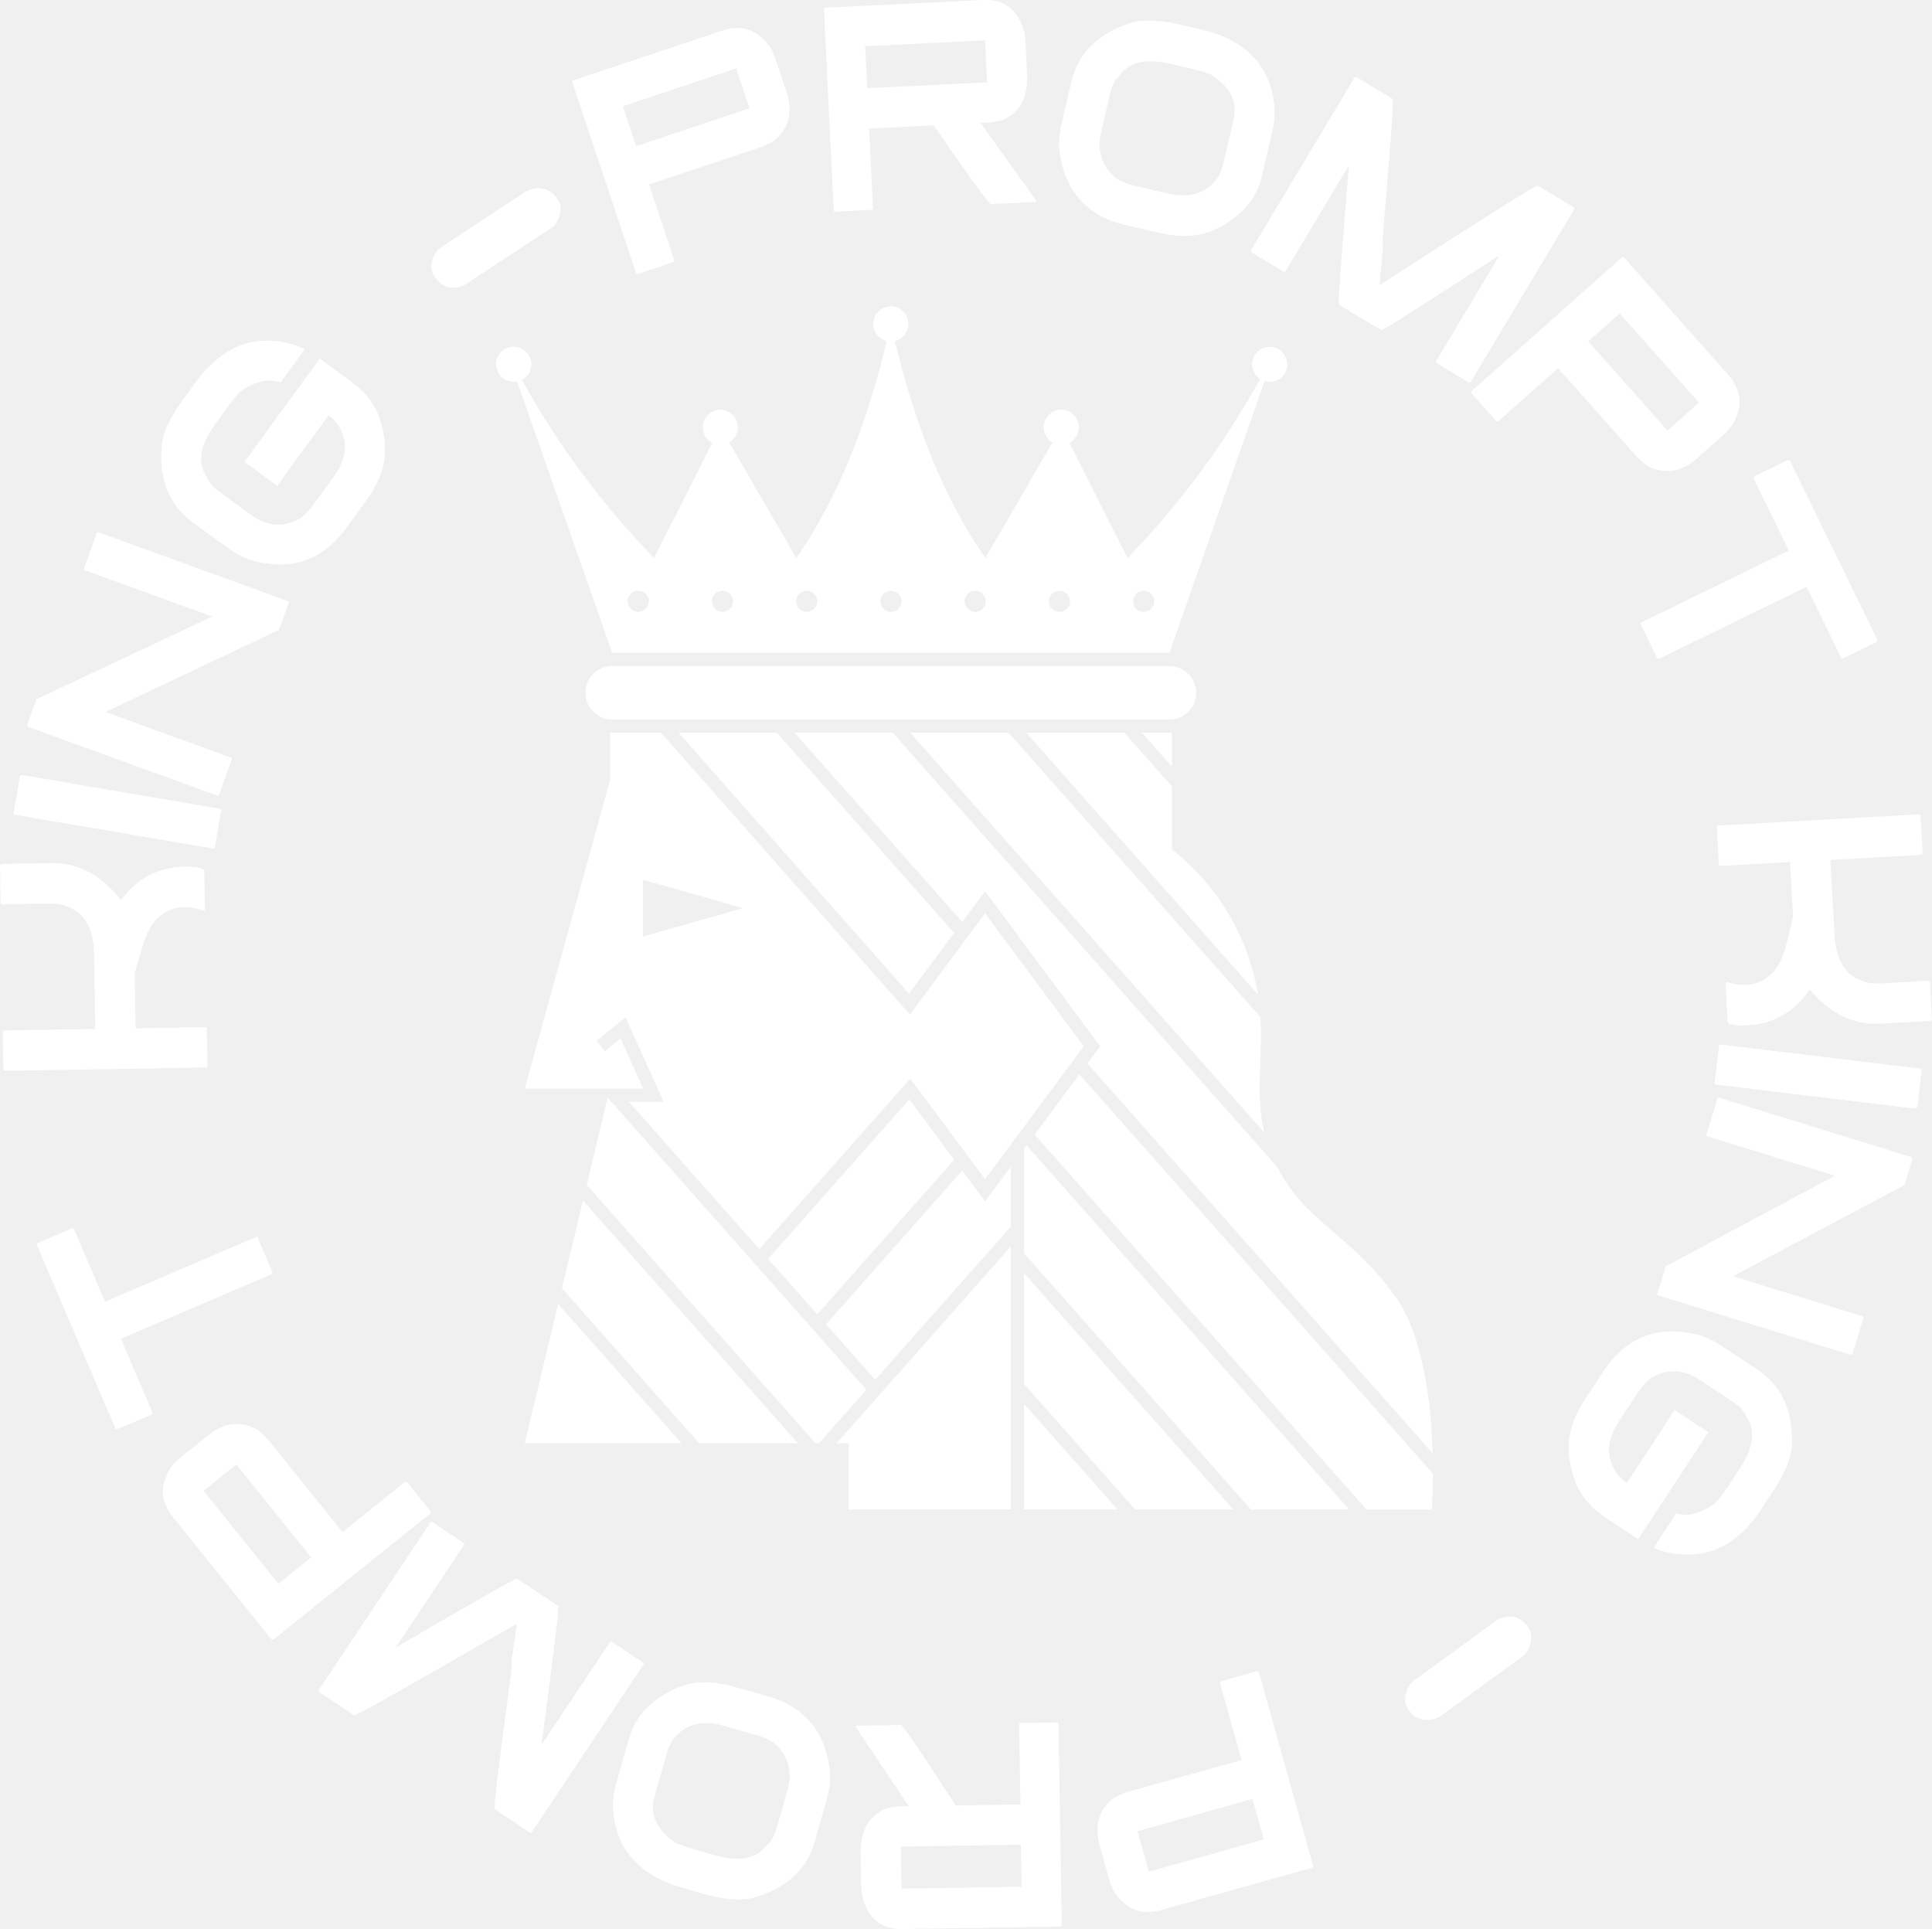
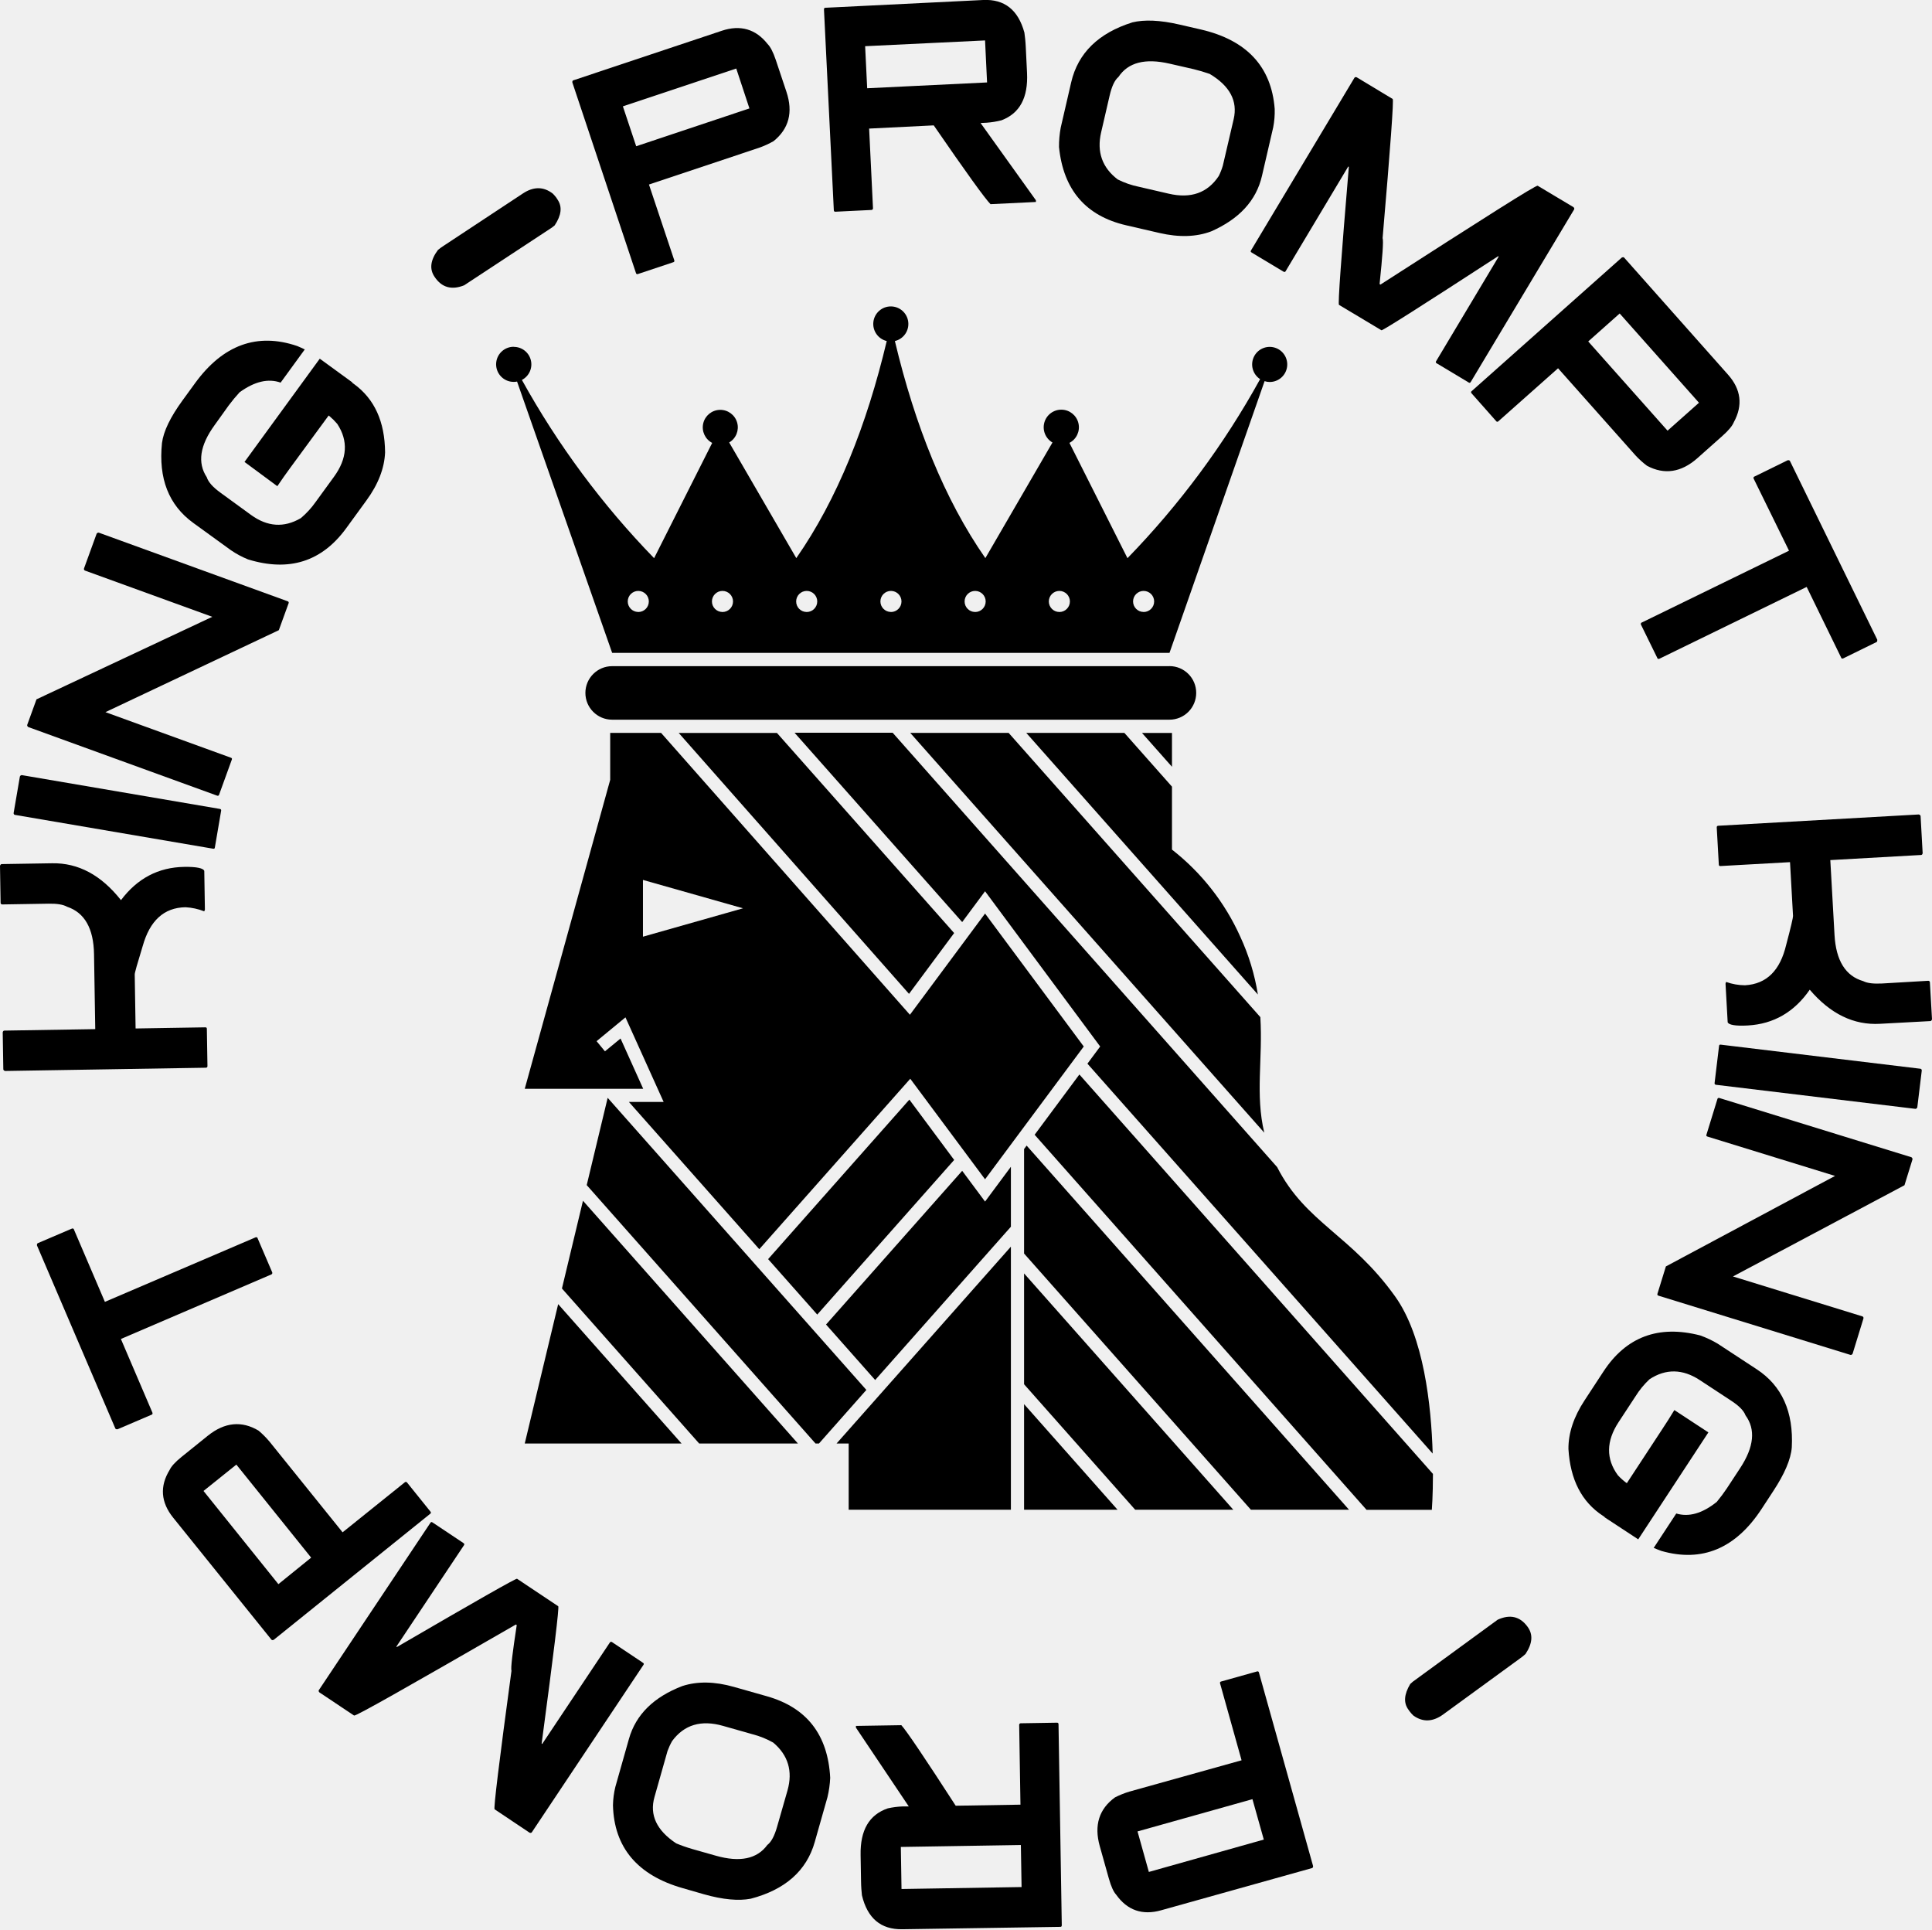
- <svg xmlns="http://www.w3.org/2000/svg" viewBox="0 0 711.13 709.97">
-   <defs>
-     <style>.cls-1{fill:#fff;}</style>
-   </defs>
-   <g data-name="Layer 2" id="Layer_2">
-     <g data-name="Layer 1" id="Layer_1-2">
-       <path d="M430.45,245.14H225.32a9.85,9.85,0,0,0-9.85,9.86h0a9.85,9.85,0,0,0,9.85,9.85H430.45A9.85,9.85,0,0,0,440.3,255h0A9.85,9.85,0,0,0,430.45,245.14Z" class="cls-1" />
-       <path d="M189.1,127.64a6.44,6.44,0,0,1,3,12.16,308.09,308.09,0,0,0,48.66,65.6L262.14,163a6.46,6.46,0,1,1,6.26-.16l24.7,42.56c15.06-21.62,25.92-48.87,33.29-79.89a6.46,6.46,0,1,1,3,0c7.38,31,18.24,58.27,33.3,79.89l24.7-42.55a6.47,6.47,0,1,1,6.25.14L415,205.4a307.64,307.64,0,0,0,48.82-65.89,6.45,6.45,0,1,1,3.52,1.05,6.06,6.06,0,0,1-1.87-.31l-35,100H225.32l-35-99.85a6.39,6.39,0,0,1-1.25.12,6.46,6.46,0,1,1,0-12.92Zm231.83,97.57a3.88,3.88,0,1,0-3.87-3.87A3.88,3.88,0,0,0,420.93,225.21Zm-31,0a3.88,3.88,0,1,0-3.88-3.87A3.87,3.87,0,0,0,389.92,225.21Zm-31,0a3.88,3.88,0,1,0-3.88-3.87A3.88,3.88,0,0,0,358.9,225.21Zm-31,0a3.88,3.88,0,1,0-3.87-3.87A3.88,3.88,0,0,0,327.88,225.21Zm-31,0a3.88,3.88,0,1,0-3.88-3.87A3.87,3.87,0,0,0,296.87,225.21Zm-31,0a3.88,3.88,0,1,0-3.88-3.87A3.88,3.88,0,0,0,265.85,225.21Zm-31,0a3.88,3.88,0,1,0-3.87-3.87A3.88,3.88,0,0,0,234.83,225.21Z" class="cls-1" />
-       <polygon points="206.84 474.17 214.58 441.88 293.7 531.21 257.35 531.21 206.84 474.17" class="cls-1" />
-       <polygon points="376.94 516.72 411.35 555.58 376.94 555.58 376.94 516.72" class="cls-1" />
-       <polygon points="376.94 468.62 453.95 555.58 417.84 555.58 376.94 509.4 376.94 468.62" class="cls-1" />
-       <polygon points="496.55 555.58 460.43 555.58 376.94 461.3 376.94 422.84 377.88 421.57 496.55 555.58" class="cls-1" />
-       <path d="M243.33,269.7l91.59,103.73,27.66-37.25,36.33,48.93L362.58,434,335.05,397l-55.57,62.73-48-54.2h12.79l-14.05-31.12-10.63,8.76,3.08,3.74,5.74-4.72,8.34,18.51h-43.6L224.6,286.93V269.7Zm-6.67,75,36.83-10.45-36.83-10.44Z" class="cls-1" />
-       <polygon points="282.73 463.35 334.72 404.65 351.21 426.86 300.81 483.76 282.73 463.35" class="cls-1" />
-       <polygon points="223.67 404 318.89 511.5 301.44 531.21 300.18 531.21 215.96 436.12 223.67 404" class="cls-1" />
-       <polygon points="362.58 442.18 372.09 429.37 372.09 451.44 322.13 507.84 304.05 487.43 354.16 430.85 362.58 442.18" class="cls-1" />
-       <polygon points="249.81 269.7 285.97 269.7 351.2 343.36 334.59 365.74 249.81 269.7" class="cls-1" />
-       <polygon points="372.09 458.76 372.09 555.58 331.87 555.58 312.38 555.58 312.38 531.21 307.92 531.21 372.09 458.76" class="cls-1" />
-       <path d="M380.83,417.59l16.47-22.18,130.14,147c0,8-.41,13.22-.41,13.22H503Z" class="cls-1" />
-       <polygon points="250.87 531.21 193.15 531.21 205.45 479.93 250.87 531.21" class="cls-1" />
-       <polygon points="420.34 269.7 431.38 269.7 431.38 282.16 420.34 269.7" class="cls-1" />
-       <path d="M335.05,269.7h36.21l92.65,104.61c.93,15.41-1.91,28.5,1.44,42.52Z" class="cls-1" />
-       <path d="M377.75,269.7h36.11l17.52,19.78v23.17a84.72,84.72,0,0,1,25.12,32A80.83,80.83,0,0,1,463,366Z" class="cls-1" />
-       <path d="M400.26,391.43l4.69-6.32L362.58,328l-8.42,11.34-61.7-69.68h36.11L470.09,429.5c10.47,20.49,27.22,24.89,43.46,47.64,10.52,14.74,13.27,39.93,13.79,57.78Z" class="cls-1" />
-       <path d="M265.65,11.31c6.87-2.3,12.55-.64,16.9,4.88,1,1,2,2.88,3,5.84l3.92,11.73c2.53,7.57.87,13.65-4.73,18.16a34,34,0,0,1-5.13,2.37l-40.74,13.6,9.3,27.82c.15.48,0,.68-.4.79l-12.91,4.31a.54.54,0,0,1-.79-.39l-23.4-70.1c0-.39,0-.67.39-.79ZM234.17,53.8l41.68-13.92L271,25.2,229.27,39.12Z" class="cls-1" />
-       <path d="M361.86,0q11.77-.57,15.2,12c.19,1.36.4,3.1.5,5.22l.47,9.6c.44,9.1-2.65,14.88-9.4,17.45a31.16,31.16,0,0,1-5.46.89l-2.24.11L381.3,73.69l0,.62-16.71.81q-3-3-20.9-29L319.91,47.3l1.42,29.3a.6.6,0,0,1-.6.65l-13.34.65c-.37,0-.51-.23-.53-.6L303.29,3.49c0-.38.09-.63.47-.65ZM319.19,32.46l44.13-2.14-.74-15.46L318.44,17Z" class="cls-1" />
-       <path d="M442,10.83c16.9,3.91,26,13.71,27.19,29.23a30.84,30.84,0,0,1-.55,6.79l-4.14,17.88c-2.11,9.12-8.41,15.86-18.69,20.4q-8.21,3.09-19,.6l-12.29-2.84c-14.83-3.43-23.12-13-24.72-28.79a36.86,36.86,0,0,1,.63-7.15l3.85-16.67c2.51-10.82,10.1-18.16,22.54-22.07,4.34-1.05,10.07-.87,17.36.82Zm-36.7,37.88c-1.67,7.18.43,13,6.11,17.31a31.14,31.14,0,0,0,7.71,2.68l11.07,2.56q12.21,2.83,18.41-6.5A23.43,23.43,0,0,0,450.09,61l4-17.15q2.32-10-8.83-16.65a58,58,0,0,0-6-1.77l-8.76-2q-13.5-3.12-18.81,4.88c-1.43,1.2-2.48,3.52-3.27,6.93Z" class="cls-1" />
-       <path d="M512.62,36.41c.43.26-.81,17.41-3.71,51.17.37,1.1-.05,6.66-1.11,16.94l.32.19C546.2,80.22,565.43,68,566,68.34l13.17,7.88c.36.36.34.64.22.86l-38,63.41c-.26.43-.43.47-.86.22l-11.67-7a.53.53,0,0,1-.22-.86l23-38.45-.21-.13q-42.5,27.6-42.94,27.26l-15.64-9.36c-.42-.26.8-17.13,3.63-50.79l-.22-.12-23,38.45a.54.54,0,0,1-.86.22l-11.67-7c-.43-.26-.47-.43-.22-.86l38-63.41a.6.6,0,0,1,.86-.22Z" class="cls-1" />
-       <path d="M636.05,137.86c4.81,5.41,5.52,11.29,2.15,17.46-.52,1.3-1.85,3-4.19,5.06l-9.23,8.21c-6,5.31-12.22,6.18-18.56,2.8a32,32,0,0,1-4.2-3.79l-28.53-32.09L551.56,155a.53.53,0,0,1-.88-.05l-9-10.17a.53.53,0,0,1,.06-.88L596.93,94.8c.37-.16.64-.23.88,0Zm-51.46-12.22,29.2,32.84,11.57-10.28-29.19-32.85Z" class="cls-1" />
-       <path d="M691,235.43c0,.4,0,.67-.29.84l-12.23,6a.58.58,0,0,1-.83-.28l-12.7-26-54.19,26.42a.58.58,0,0,1-.83-.28l-6-12.23a.6.6,0,0,1,.29-.84l54.19-26.43-12.91-26.47a.59.59,0,0,1,.28-.84l12.23-6c.4-.06.67,0,.84.28Z" class="cls-1" />
-       <path d="M707.69,314c-.1.5-.34.64-.59.65l-33.4,1.88,1.55,27.55c.53,9.47,4.1,15.14,10.58,17,1.55.79,3.81,1,6.8.87l17.08-1a.58.58,0,0,1,.65.59l.77,13.58c-.11.38-.34.65-.59.66l-18.57,1c-9.6.54-18.21-3.6-25.84-12.55-5.66,8.2-13.29,12.63-22.76,13.16-4.61.26-7.14-.22-7.45-1.21l-.79-14.21.21-.63a21.34,21.34,0,0,0,6.95,1.23c8-.45,12.94-5.48,15.16-14.85,1.76-6.6,2.56-10.15,2.53-10.65l-1.11-19.81-25.55,1.43c-.5,0-.63-.09-.66-.59l-.76-13.58c0-.38.09-.63.58-.66l73.79-4.15c.38.11.64.34.66.59Z" class="cls-1" />
-       <path d="M705.72,407.51c-.17.36-.45.58-.69.55l-73.37-8.85c-.5-.06-.59-.33-.55-.7L632.74,385c.06-.49.2-.6.7-.54l73.36,8.85a.59.59,0,0,1,.55.7Z" class="cls-1" />
-       <path d="M701,436.17l-63.13,33.57,47.6,14.68a.59.59,0,0,1,.41.78l-4,13c-.23.32-.54.49-.78.41l-70.62-21.78c-.48-.14-.52-.42-.41-.78l3.09-10,62.26-33.31-46.88-14.46c-.47-.15-.56-.3-.41-.78l4-13a.54.54,0,0,1,.78-.42l70.62,21.78a.8.8,0,0,1,.42.78Z" class="cls-1" />
-       <path d="M590,557.83c-7.83-5.14-12-13.28-12.69-24.59q-.08-8.79,6-18l6.91-10.55c8.35-12.73,20.23-17.19,35.57-13.25a35.68,35.68,0,0,1,6.49,3.06l14.31,9.38c9.29,6.09,13.62,15.65,12.93,28.78-.35,4.4-2.67,9.75-6.77,16l-4.38,6.69c-9.52,14.51-21.87,19.69-36.83,15.41-1.08-.41-2-.75-2.85-1.12L617,557c4.62,1.38,9.56,0,14.9-4.27a61.82,61.82,0,0,0,3.73-5l4.93-7.51q7.59-11.6,1.93-19.34c-.64-1.76-2.45-3.55-5.38-5.46l-11.58-7.6c-6.16-4-12.33-4.2-18.36-.24a30.9,30.9,0,0,0-5.18,6.3l-6.23,9.5q-6.87,10.5-.26,19.54a24.33,24.33,0,0,0,3,2.71l.31.2,12.94-19.73c1.57-2.4,3.08-4.7,4.55-7.17l12.52,8.22L603,566.49l-12.42-8.15.06-.1Z" class="cls-1" />
-       <path d="M531.24,630.9c-3.73,2.73-7.43,3-11,.44A13.11,13.11,0,0,1,519,630l-.58-.8c-1.85-2.52-1.63-5.62.66-9.46l.94-.84,31.25-22.82c4.52-2.07,8.23-1.22,11,2.61,2.07,2.82,1.83,6.09-.75,10a20.91,20.91,0,0,1-2.14,1.72Z" class="cls-1" />
-       <path d="M427.47,703c-7,2-12.57,0-16.63-5.72-.94-1-1.87-3-2.71-6l-3.34-11.9c-2.15-7.69-.2-13.69,5.62-17.91a32.24,32.24,0,0,1,5.24-2.11L457,647.8l-7.9-28.24a.53.53,0,0,1,.43-.77l13.1-3.67a.53.53,0,0,1,.77.43l19.92,71.17c0,.39-.07.66-.43.76ZM461,662.11,418.7,674l4.17,14.91L465.18,677Z" class="cls-1" />
-       <path d="M332.07,710q-11.79.18-14.81-12.5c-.15-1.37-.3-3.11-.33-5.24l-.16-9.61c-.15-9.11,3.13-14.78,10-17.14a30,30,0,0,1,5.48-.71l2.25,0-19.45-29v-.63l16.72-.27q2.86,3.13,20,29.64l23.84-.39-.47-29.33a.58.58,0,0,1,.61-.63l13.36-.22c.37,0,.5.24.51.62l1.2,73.89c0,.37-.12.62-.49.63Zm43.69-31.05-44.18.71.25,15.48,44.19-.72Z" class="cls-1" />
-       <path d="M251.34,694.87c-16.69-4.74-25.33-15-25.72-30.53a30.63,30.63,0,0,1,.88-6.76l5-17.65c2.55-9,9.18-15.43,19.67-19.46q8.35-2.7,19,.33l12.13,3.44c14.65,4.16,22.45,14.16,23.28,30a38.1,38.1,0,0,1-1,7.12l-4.67,16.45c-3,10.69-11,17.65-23.6,20.94-4.39.83-10.1.38-17.3-1.67Zm38.53-36c2-7.08.2-13.05-5.26-17.58a30.77,30.77,0,0,0-7.57-3.06l-10.93-3.1q-12.06-3.44-18.71,5.58a24,24,0,0,0-1.7,3.67l-4.8,16.94q-2.82,9.9,8,17.06a58.3,58.3,0,0,0,5.9,2.07l8.64,2.45q13.33,3.79,19-3.94c1.49-1.13,2.66-3.4,3.61-6.76Z" class="cls-1" />
-       <path d="M182.05,665.83c-.42-.27,1.66-17.34,6.21-50.93-.31-1.1.38-6.64,1.94-16.86l-.31-.21c-39.23,22.6-59,33.85-59.56,33.5l-12.77-8.52c-.35-.38-.32-.65-.18-.86l41-61.48c.28-.42.45-.45.87-.17l11.32,7.55a.53.53,0,0,1,.17.86L145.88,606l.21.13q43.79-25.49,44.22-25.12l15.16,10.11c.42.28-1.63,17.07-6.1,50.55l.2.14,24.87-37.28a.54.54,0,0,1,.87-.18l11.32,7.56c.41.27.45.45.17.86l-41,61.48a.59.59,0,0,1-.87.17Z" class="cls-1" />
-       <path d="M63.74,558.51c-4.55-5.64-5-11.55-1.31-17.55.58-1.27,2-2.89,4.43-4.84l9.63-7.76c6.22-5,12.5-5.57,18.67-1.89a32.83,32.83,0,0,1,4,4L126.1,563.9,149,545.5a.54.54,0,0,1,.88.1l8.53,10.6a.53.53,0,0,1-.09.87l-57.56,46.35c-.37.14-.65.2-.88-.09Zm50.79,14.71L87,539,74.91,548.7l27.56,34.23Z" class="cls-1" />
-       <path d="M13.6,458.31c0-.39,0-.67.32-.82l12.51-5.35a.58.58,0,0,1,.82.32l11.4,26.63,55.43-23.73a.58.58,0,0,1,.82.33l5.36,12.5a.6.6,0,0,1-.33.82L44.5,492.75l11.59,27.08a.59.59,0,0,1-.32.82L43.26,526c-.4,0-.68,0-.82-.32Z" class="cls-1" />
-       <path d="M1,379.9c.11-.5.36-.63.61-.64l33.45-.54-.45-27.58c-.15-9.49-3.49-15.3-9.89-17.45-1.52-.85-3.77-1.18-6.76-1.14l-17.1.28a.59.59,0,0,1-.64-.61L0,318.61c.12-.37.36-.63.61-.63l18.6-.3c9.61-.16,18,4.32,25.32,13.57,6-8,13.78-12.09,23.27-12.24,4.62-.08,7.12.51,7.39,1.5l.23,14.23-.24.63a21.49,21.49,0,0,0-6.89-1.51c-8,.13-13.15,5-15.75,14.24-2,6.52-3,10-2.95,10.53l.32,19.85,25.59-.42c.5,0,.63.12.64.62l.22,13.6c0,.38-.12.63-.62.64l-73.89,1.2c-.37-.12-.63-.37-.63-.62Z" class="cls-1" />
-       <path d="M7.32,285.75a.78.78,0,0,1,.72-.51l72.84,12.43c.5.09.58.35.51.72L79.1,311.8c-.08.5-.22.6-.72.51L5.54,299.88a.59.59,0,0,1-.51-.72Z" class="cls-1" />
-       <path d="M13.43,257.35l64.71-30.42-46.82-17a.6.6,0,0,1-.38-.8l4.65-12.79a.8.8,0,0,1,.8-.38l69.46,25.23a.54.54,0,0,1,.38.8l-3.58,9.86L38.81,262.06l46.12,16.75c.47.17.54.33.37.8L80.66,292.4a.54.54,0,0,1-.8.37L10.39,267.54c-.31-.25-.46-.57-.37-.8Z" class="cls-1" />
-       <path d="M130.27,141.28c7.57,5.51,11.38,13.85,11.47,25.18q-.36,8.78-6.87,17.7l-7.42,10.19Q114,212.83,91.29,205.85A34.53,34.53,0,0,1,85,202.47L71.12,192.41c-9-6.54-12.84-16.3-11.5-29.38.56-4.37,3.13-9.6,7.54-15.66l4.7-6.46c10.21-14,22.81-18.6,37.53-13.59,1.06.46,2,.84,2.79,1.26l-8.89,12.21c-4.54-1.61-9.54-.46-15.08,3.54a60.85,60.85,0,0,0-4,4.82L79,156.42q-8.16,11.21-2.88,19.21c.55,1.79,2.28,3.67,5.1,5.72l11.21,8.16c6,4.33,12.1,4.8,18.32,1.14a31.53,31.53,0,0,0,5.48-6.05l6.68-9.18q7.39-10.14,1.22-19.5a23.71,23.71,0,0,0-2.86-2.85l-.3-.22L107,171.92c-1.69,2.32-3.3,4.54-4.89,6.94L90,170l27.7-38,12,8.74-.08.1Z" class="cls-1" />
-       <path d="M192.5,71.16c3.86-2.54,7.56-2.59,11,.1a14.46,14.46,0,0,1,1.24,1.42l.54.84c1.72,2.6,1.36,5.68-1.12,9.41l-1,.79L170.84,105c-4.61,1.84-8.28.82-10.89-3.14-1.92-2.92-1.52-6.17,1.24-9.93a19.37,19.37,0,0,1,2.22-1.62Z" class="cls-1" />
+ <svg xmlns="http://www.w3.org/2000/svg" viewBox="0 0 711.13 710.03">
+   <g id="Layer_2" data-name="Layer 2">
+     <g id="Layer_1-2" data-name="Layer 1">
+       <g id="Layer_2-2" data-name="Layer 2">
+         <g id="Layer_1-2-2" data-name="Layer 1-2">
+           <path d="M430.45,245.16H225.32a9.85,9.85,0,0,0-9.85,9.85h0a9.85,9.85,0,0,0,9.85,9.85H430.45A9.85,9.85,0,0,0,440.3,255h0a9.85,9.85,0,0,0-9.84-9.86Z" />
+           <path d="M189.1,127.66a6.44,6.44,0,0,1,3,12.16,308.16,308.16,0,0,0,48.66,65.6L262.14,163a6.45,6.45,0,1,1,6.26-.16l24.7,42.56c15.06-21.62,25.92-48.87,33.29-79.89a6.46,6.46,0,1,1,3,0c7.38,31,18.24,58.27,33.3,79.89l24.7-42.55a6.48,6.48,0,1,1,6.25.14L415,205.42a307.35,307.35,0,0,0,48.82-65.89,6.46,6.46,0,1,1,3.52,1.05,5.64,5.64,0,0,1-1.87-.31l-35,100H225.32l-35-99.85a5.25,5.25,0,0,1-1.25.12,6.46,6.46,0,0,1,0-12.92h0Zm231.83,97.57a3.88,3.88,0,1,0-3.87-3.89v0a3.87,3.87,0,0,0,3.87,3.87Zm-31,0a3.88,3.88,0,1,0-3.88-3.88h0a3.87,3.87,0,0,0,3.87,3.87h0Zm-31,0a3.88,3.88,0,1,0-3.88-3.88h0a3.88,3.88,0,0,0,3.85,3.87Zm-31,0a3.88,3.88,0,1,0-3.87-3.89v0a3.88,3.88,0,0,0,3.82,3.87Zm-31,0a3.88,3.88,0,1,0-3.88-3.88h0a3.86,3.86,0,0,0,3.82,3.87Zm-31,0a3.88,3.88,0,1,0-3.88-3.88h0a3.87,3.87,0,0,0,3.8,3.87Zm-31,0a3.88,3.88,0,1,0-3.87-3.89v0a3.87,3.87,0,0,0,3.77,3.87Z" />
+           <polygon points="206.84 474.19 214.58 441.9 293.7 531.24 257.35 531.24 206.84 474.19" />
+           <polygon points="376.94 516.75 411.35 555.61 376.94 555.61 376.94 516.75" />
+           <polygon points="376.94 468.64 453.95 555.61 417.84 555.61 376.94 509.43 376.94 468.64" />
+           <polygon points="496.55 555.61 460.43 555.61 376.94 461.32 376.94 422.87 377.88 421.6 496.55 555.61" />
+           <path d="M243.33,269.72l91.59,103.73,27.66-37.25,36.33,48.93L362.58,434l-27.53-37-55.57,62.73-48-54.2h12.79l-14.05-31.12-10.63,8.76,3.08,3.74,5.74-4.72,8.34,18.51h-43.6L224.6,287V269.72Zm-6.67,75,36.83-10.45-36.83-10.44Z" />
+           <polygon points="282.73 463.38 334.72 404.68 351.21 426.88 300.81 483.79 282.73 463.38" />
+           <polygon points="223.67 404.02 318.89 511.52 301.44 531.24 300.18 531.24 215.96 436.14 223.67 404.02" />
+           <polygon points="362.58 442.2 372.09 429.39 372.09 451.46 322.13 507.87 304.05 487.45 354.16 430.88 362.58 442.2" />
+           <polygon points="249.81 269.73 285.97 269.73 351.2 343.38 334.59 365.76 249.81 269.73" />
+           <polygon points="372.09 458.79 372.09 555.61 331.87 555.61 312.38 555.61 312.38 531.24 307.92 531.24 372.09 458.79" />
+           <path d="M380.83,417.61l16.47-22.18,130.14,147c0,8-.41,13.22-.41,13.22H503Z" />
+           <polygon points="250.87 531.24 193.15 531.24 205.45 479.95 250.87 531.24" />
+           <polygon points="420.34 269.73 431.38 269.73 431.38 282.19 420.34 269.73" />
+           <path d="M335.05,269.72h36.21l92.65,104.61c.93,15.41-1.91,28.5,1.44,42.52Z" />
+           <path d="M377.75,269.72h36.11l17.52,19.78v23.17a84.78,84.78,0,0,1,25.12,32A81.12,81.12,0,0,1,463,366Z" />
+           <path d="M400.26,391.45l4.69-6.32L362.58,328l-8.42,11.34-61.7-69.68h36.11L470.09,429.52c10.47,20.49,27.22,24.89,43.46,47.64,10.52,14.74,13.27,39.93,13.79,57.78Z" />
+           <path d="M265.65,11.33c6.87-2.3,12.55-.64,16.9,4.88,1,1,2,2.88,3,5.84l3.92,11.73c2.53,7.57.87,13.65-4.73,18.16a32.63,32.63,0,0,1-5.13,2.37l-40.74,13.6,9.3,27.82c.15.48,0,.68-.4.79l-12.91,4.31a.53.53,0,0,1-.73-.21.64.64,0,0,1-.06-.18l-23.4-70.1c0-.39,0-.67.39-.79ZM234.17,53.82,275.85,39.9,271,25.22,229.27,39.14Z" />
+           <path d="M361.86,0q11.77-.57,15.2,12c.19,1.36.4,3.1.5,5.22l.47,9.6c.44,9.1-2.65,14.88-9.4,17.45a30.63,30.63,0,0,1-5.46.89l-2.24.11L381.3,73.71v.62l-16.71.81q-3-3-20.9-29l-23.78,1.18,1.42,29.3a.6.6,0,0,1-.55.65h0l-13.34.65c-.37,0-.51-.23-.53-.6L303.29,3.51c0-.38.09-.63.47-.65ZM319.19,32.48l44.13-2.14-.74-15.46L318.44,17Z" />
+           <path d="M442,10.85c16.9,3.91,26,13.71,27.19,29.23a30.88,30.88,0,0,1-.55,6.79L464.5,64.75c-2.11,9.12-8.41,15.86-18.69,20.4q-8.21,3.09-19,.6l-12.29-2.84c-14.83-3.43-23.12-13-24.72-28.79a37.35,37.35,0,0,1,.63-7.15l3.85-16.67c2.51-10.82,10.1-18.16,22.54-22.07,4.34-1.05,10.07-.87,17.36.82ZM405.3,48.73c-1.67,7.18.43,13,6.11,17.31a30.93,30.93,0,0,0,7.71,2.68l11.07,2.56q12.21,2.84,18.41-6.5A23.54,23.54,0,0,0,450.09,61l4-17.15q2.32-10-8.83-16.65a62.51,62.51,0,0,0-6-1.77l-8.76-2q-13.5-3.12-18.81,4.88c-1.43,1.2-2.48,3.52-3.27,6.93Z" />
+           <path d="M512.62,36.43c.43.26-.81,17.41-3.71,51.17.37,1.1-.05,6.66-1.11,16.94l.32.19C546.2,80.24,565.43,68,566,68.36l13.17,7.88c.36.36.34.64.22.86l-38,63.41c-.26.43-.43.47-.86.22l-11.67-7a.52.52,0,0,1-.33-.67.52.52,0,0,1,.11-.19l23-38.45-.21-.13q-42.49,27.6-42.94,27.26l-15.64-9.36c-.42-.26.8-17.13,3.63-50.79l-.22-.12-23,38.45a.53.53,0,0,1-.69.32.42.42,0,0,1-.17-.1l-11.67-7c-.43-.26-.47-.43-.22-.86l38-63.41a.6.6,0,0,1,.81-.24l.05,0Z" />
+           <path d="M636.05,137.88c4.81,5.41,5.52,11.29,2.15,17.46-.52,1.3-1.85,3-4.19,5.06l-9.23,8.21c-6,5.31-12.22,6.18-18.56,2.8a31.4,31.4,0,0,1-4.2-3.79l-28.53-32.09L551.56,155a.52.52,0,0,1-.74.11.54.54,0,0,1-.14-.16l-9-10.17a.53.53,0,0,1-.1-.74,1.07,1.07,0,0,1,.16-.14l55.19-49.1c.37-.16.64-.23.88,0Zm-51.46-12.22,29.2,32.84,11.57-10.28-29.19-32.85Z" />
+           <path d="M691,235.45c0,.4,0,.67-.29.84l-12.23,6a.57.57,0,0,1-.79-.2.3.3,0,0,1,0-.08L665,216l-54.19,26.42a.57.57,0,0,1-.79-.2l0-.08-6-12.23a.6.6,0,0,1,.24-.81l.05,0,54.19-26.43L645.5,176.18a.59.59,0,0,1,.21-.8l.07,0,12.23-6c.4-.06.67,0,.84.28Z" />
+           <path d="M707.69,314c-.1.5-.34.64-.59.65l-33.4,1.88,1.55,27.55c.53,9.47,4.1,15.14,10.58,17,1.55.79,3.81,1,6.8.87l17.08-1a.59.59,0,0,1,.65.51v.08l.77,13.58c-.11.38-.34.65-.59.66l-18.57,1c-9.6.54-18.21-3.6-25.84-12.55-5.66,8.2-13.29,12.63-22.76,13.16-4.61.26-7.14-.22-7.45-1.21L635.13,362l.21-.63a21.1,21.1,0,0,0,6.95,1.23c8-.45,12.94-5.48,15.16-14.85,1.76-6.6,2.56-10.15,2.53-10.65l-1.11-19.81-25.55,1.43c-.5,0-.63-.09-.66-.59l-.76-13.58c0-.38.09-.63.58-.66l73.79-4.15c.38.11.64.34.66.59Z" />
+           <path d="M705.72,407.53c-.17.36-.45.58-.69.55l-73.37-8.85c-.5-.06-.59-.33-.55-.7L632.74,385c.06-.49.2-.6.7-.54l73.36,8.85a.59.59,0,0,1,.56.62.19.19,0,0,1,0,.08Z" />
+           <path d="M701,436.19l-63.13,33.57,47.6,14.68a.59.59,0,0,1,.43.72s0,0,0,.06l-4,13c-.23.32-.54.49-.78.41l-70.62-21.78c-.48-.14-.52-.42-.41-.78l3.09-10,62.26-33.31L628.54,418.3c-.47-.15-.56-.3-.41-.78l4-13a.54.54,0,0,1,.6-.47l.18.05,70.62,21.78a.82.82,0,0,1,.42.78Z" />
+           <path d="M590,557.85c-7.83-5.14-12-13.28-12.69-24.59q-.07-8.79,6-18l6.91-10.55c8.35-12.73,20.23-17.19,35.57-13.25a36.28,36.28,0,0,1,6.49,3.06l14.31,9.38c9.29,6.09,13.62,15.65,12.93,28.78-.35,4.4-2.67,9.75-6.77,16l-4.38,6.69c-9.52,14.51-21.87,19.69-36.83,15.41-1.08-.41-2-.75-2.85-1.12L617,557c4.62,1.38,9.56,0,14.9-4.27a60.65,60.65,0,0,0,3.73-5l4.93-7.51q7.59-11.6,1.93-19.34c-.64-1.76-2.45-3.55-5.38-5.46l-11.58-7.6c-6.16-4-12.33-4.2-18.36-.24a31,31,0,0,0-5.18,6.3l-6.23,9.5q-6.87,10.5-.26,19.54a23.31,23.31,0,0,0,3,2.71l.31.2,12.94-19.73c1.57-2.4,3.08-4.7,4.55-7.17l12.52,8.22L603,566.51l-12.42-8.15.06-.1Z" />
+           <path d="M531.24,630.92c-3.73,2.73-7.43,3-11,.44A12.15,12.15,0,0,1,519,630l-.58-.8c-1.85-2.52-1.63-5.62.66-9.46l.94-.84,31.25-22.82c4.52-2.07,8.23-1.22,11,2.61,2.07,2.82,1.83,6.09-.75,10a19.64,19.64,0,0,1-2.14,1.72Z" />
+           <path d="M427.47,703c-7,2-12.57,0-16.63-5.72-.94-1-1.87-3-2.71-6l-3.34-11.9c-2.15-7.69-.2-13.69,5.62-17.91a32.6,32.6,0,0,1,5.24-2.11L457,647.82l-7.9-28.24a.53.53,0,0,1,.23-.71.66.66,0,0,1,.2-.06l13.1-3.67a.53.53,0,0,1,.71.23.56.56,0,0,1,.06.2l19.92,71.17c0,.39-.07.66-.43.76ZM461,662.13,418.7,674l4.17,14.91L465.18,677Z" />
+           <path d="M332.07,710q-11.79.18-14.81-12.5c-.15-1.37-.3-3.11-.33-5.24l-.16-9.61c-.15-9.11,3.13-14.78,10-17.14a30.68,30.68,0,0,1,5.48-.71h2.25l-19.45-29v-.63l16.72-.27q2.87,3.14,20,29.64l23.84-.39-.47-29.33a.57.57,0,0,1,.53-.62h.08l13.36-.22c.37,0,.5.24.51.62l1.2,73.89c0,.37-.12.62-.49.63Zm43.69-31-44.18.71.25,15.48,44.19-.72Z" />
+           <path d="M251.34,694.89c-16.69-4.74-25.33-15-25.72-30.53a30.94,30.94,0,0,1,.88-6.76l5-17.65c2.55-9,9.18-15.43,19.67-19.46q8.36-2.7,19,.33l12.13,3.44c14.65,4.16,22.45,14.16,23.28,30a37.93,37.93,0,0,1-1,7.12l-4.67,16.45c-3,10.69-11,17.65-23.6,20.94-4.39.83-10.1.38-17.3-1.67Zm38.53-36c2-7.08.2-13-5.26-17.58a30.9,30.9,0,0,0-7.57-3.06l-10.93-3.1q-12.06-3.43-18.71,5.58a24.37,24.37,0,0,0-1.7,3.67l-4.8,16.94q-2.82,9.9,8,17.06a56.51,56.51,0,0,0,5.9,2.07l8.64,2.45q13.33,3.8,19-3.94c1.49-1.13,2.66-3.4,3.61-6.76Z" />
+           <path d="M182.05,665.85c-.42-.27,1.66-17.34,6.21-50.93-.31-1.1.38-6.64,1.94-16.86l-.31-.21c-39.23,22.6-59,33.85-59.56,33.5l-12.77-8.52c-.35-.38-.32-.65-.18-.86l41-61.48c.28-.42.45-.45.87-.17l11.32,7.55a.54.54,0,0,1,.28.7.46.46,0,0,1-.11.16L145.88,606l.21.13q43.79-25.49,44.22-25.12l15.16,10.11c.42.28-1.63,17.07-6.1,50.55l.2.14,24.87-37.28a.55.55,0,0,1,.87-.18l11.32,7.56c.41.27.45.45.17.86l-41,61.48a.59.59,0,0,1-.81.22l-.06,0Z" />
+           <path d="M63.74,558.53c-4.55-5.64-5-11.55-1.31-17.55.58-1.27,2-2.89,4.43-4.84l9.63-7.76c6.22-5,12.5-5.57,18.67-1.89a33.58,33.58,0,0,1,4,4l26.94,33.43,22.9-18.4a.54.54,0,0,1,.76,0,.53.53,0,0,1,.12.14l8.53,10.6a.54.54,0,0,1,.06.75.44.44,0,0,1-.15.12l-57.56,46.35c-.37.14-.65.2-.88-.09Zm50.79,14.71L87,539l-12.09,9.7L102.47,583Z" />
+           <path d="M13.6,458.33c0-.39,0-.67.32-.82l12.51-5.35a.58.58,0,0,1,.78.24l0,.08,11.4,26.63,55.43-23.73a.58.58,0,0,1,.78.25l0,.08,5.36,12.5a.6.6,0,0,1-.28.8l0,0L44.5,492.77l11.59,27.08a.59.59,0,0,1-.26.8l-.06,0L43.26,526c-.4,0-.68,0-.82-.32Z" />
+           <path d="M1,379.92c.11-.5.36-.63.61-.64l33.45-.54-.45-27.58c-.15-9.49-3.49-15.3-9.89-17.45-1.52-.85-3.77-1.18-6.76-1.14l-17.1.28a.59.59,0,0,1-.64-.53v-.08L0,318.63c.12-.37.36-.63.61-.63l18.6-.3c9.61-.16,18,4.32,25.32,13.57,6-8,13.78-12.09,23.27-12.24,4.62-.08,7.12.51,7.39,1.5l.23,14.23-.24.63a22,22,0,0,0-6.89-1.51c-8,.13-13.15,5-15.75,14.24-2,6.52-3,10-2.95,10.53l.32,19.85,25.59-.42c.5,0,.63.12.64.62l.22,13.6c0,.38-.12.63-.62.64l-73.89,1.2c-.37-.12-.63-.37-.63-.62Z" />
+           <path d="M7.32,285.77a.79.79,0,0,1,.72-.51l72.84,12.43c.5.09.58.35.51.72L79.1,311.82c-.08.5-.22.6-.72.51L5.54,299.9a.58.58,0,0,1-.52-.65.2.2,0,0,1,0-.07Z" />
+           <path d="M13.43,257.37,78.14,227,31.32,210a.59.59,0,0,1-.4-.74s0,0,0-.06l4.65-12.79a.82.82,0,0,1,.8-.38l69.46,25.23a.55.55,0,0,1,.44.63.49.49,0,0,1-.06.17l-3.58,9.86L38.81,262.08l46.12,16.75c.47.17.54.33.37.8l-4.64,12.79a.54.54,0,0,1-.63.44.36.36,0,0,1-.17-.07L10.39,267.56c-.31-.25-.46-.57-.37-.8Z" />
+           <path d="M130.27,141.3c7.57,5.51,11.38,13.85,11.47,25.18q-.36,8.79-6.87,17.7l-7.42,10.19Q114,212.85,91.29,205.87A33.42,33.42,0,0,1,85,202.49L71.12,192.43c-9-6.54-12.84-16.3-11.5-29.38.56-4.37,3.13-9.6,7.54-15.66l4.7-6.46c10.21-14,22.81-18.6,37.53-13.59,1.06.46,2,.84,2.79,1.26l-8.89,12.21c-4.54-1.61-9.54-.46-15.08,3.54a61.2,61.2,0,0,0-4,4.82L79,156.44q-8.16,11.22-2.88,19.21c.55,1.79,2.28,3.67,5.1,5.72l11.21,8.16c6,4.33,12.1,4.8,18.32,1.14a31.52,31.52,0,0,0,5.48-6l6.68-9.18q7.4-10.14,1.22-19.5a24.83,24.83,0,0,0-2.86-2.85l-.3-.22-14,19.07c-1.69,2.32-3.3,4.54-4.89,6.94L90,170l27.7-38,12,8.74-.08.1Z" />
+           <path d="M192.5,71.18c3.86-2.54,7.56-2.59,11,.1a15.19,15.19,0,0,1,1.24,1.42l.54.84c1.72,2.6,1.36,5.68-1.12,9.41l-1,.79L170.84,105c-4.61,1.84-8.28.82-10.89-3.14C158,99,158.43,95.71,161.19,92a19.7,19.7,0,0,1,2.22-1.62Z" />
+         </g>
+       </g>
    </g>
  </g>
</svg>
